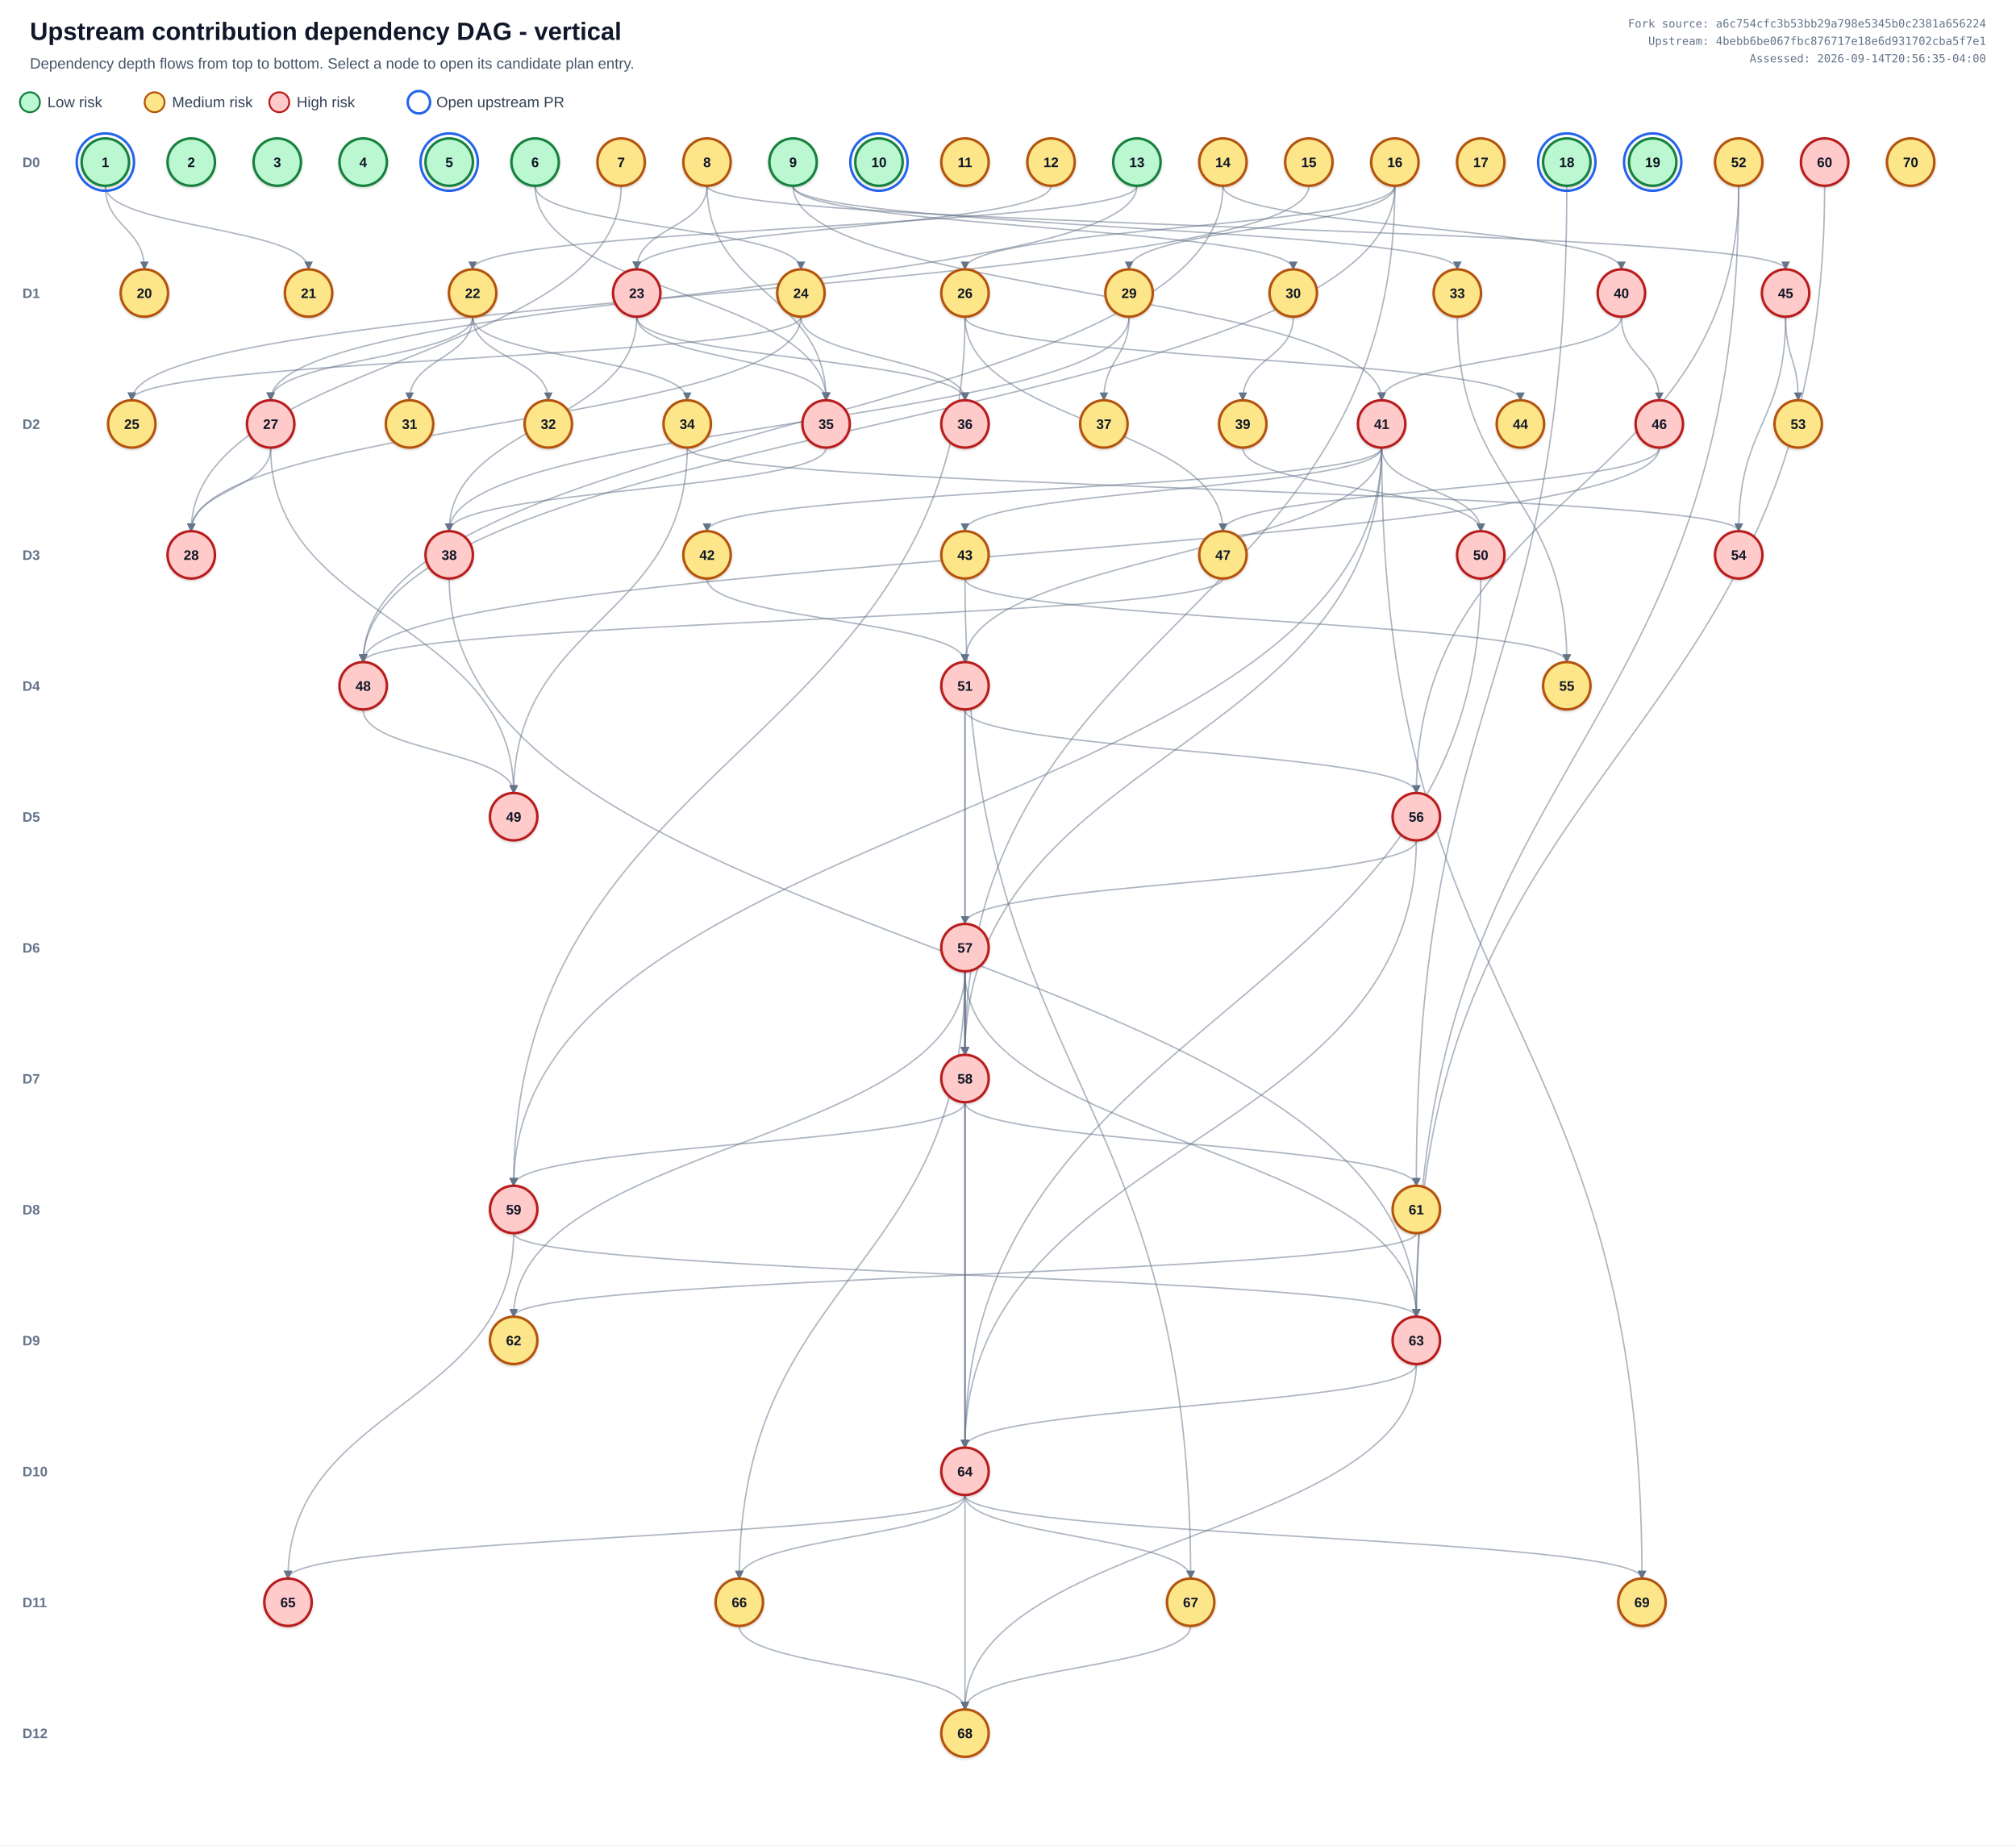
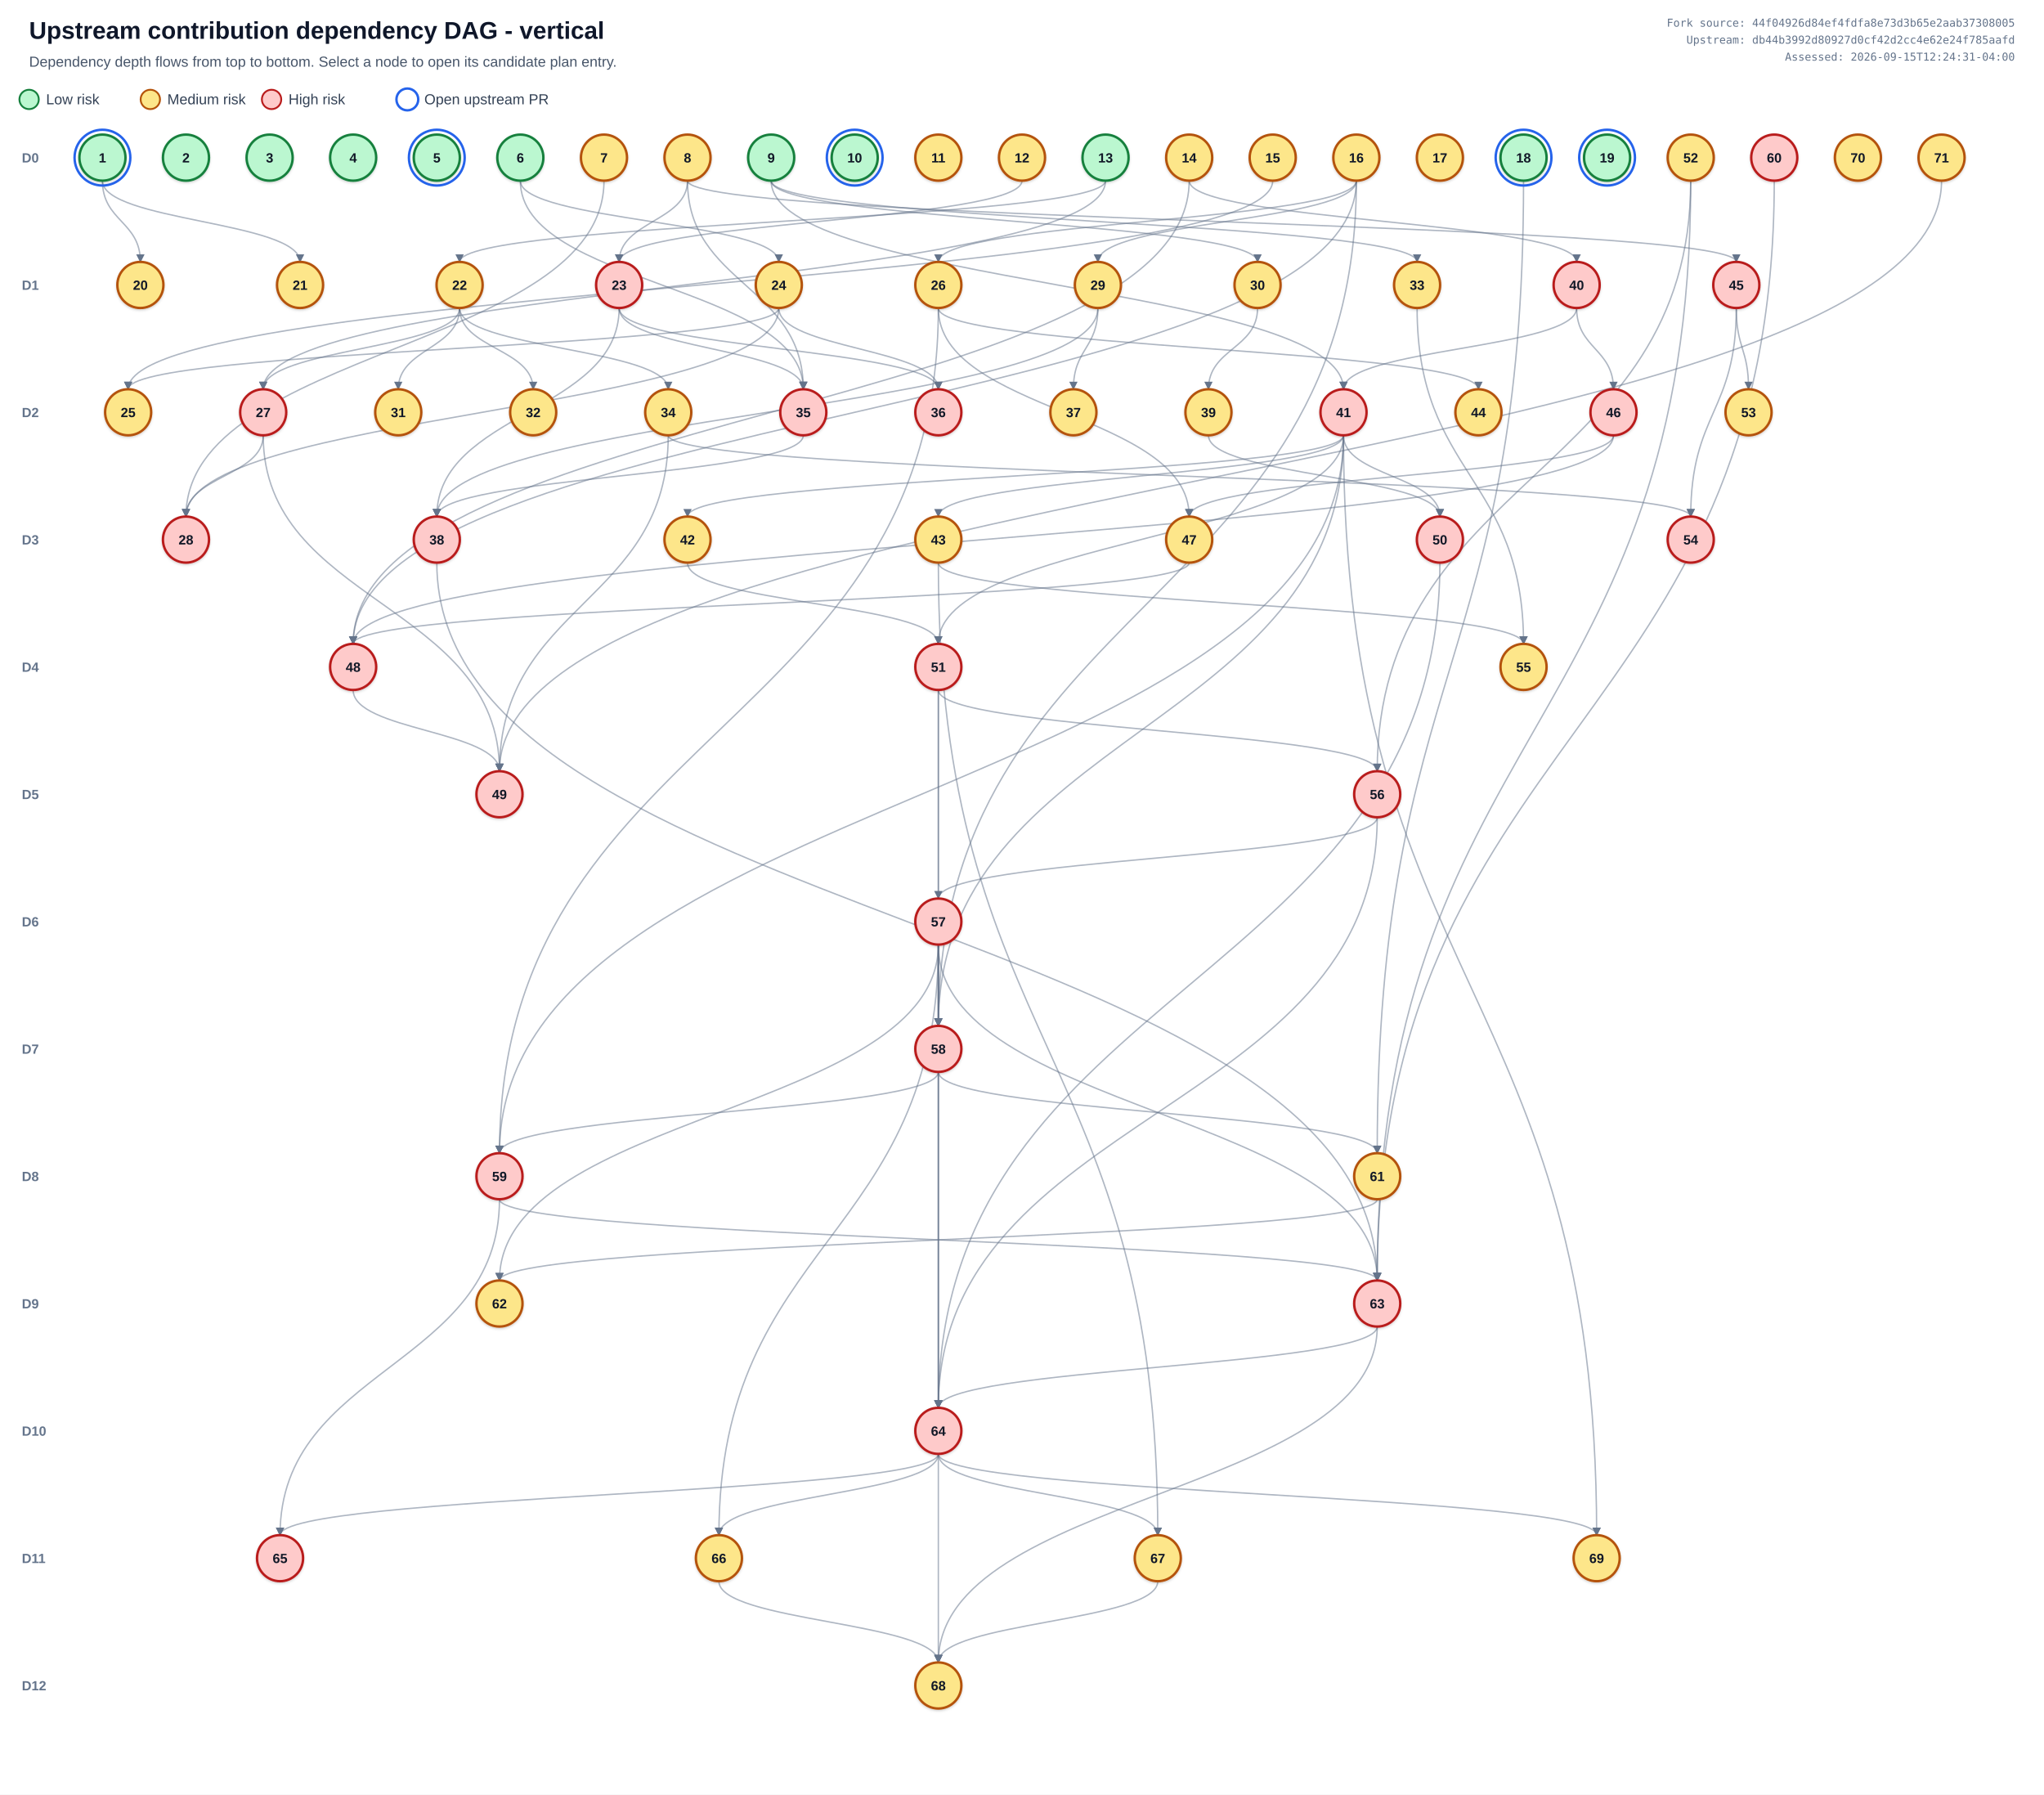
- <svg xmlns="http://www.w3.org/2000/svg" xmlns:xlink="http://www.w3.org/1999/xlink" width="1617" height="1480" viewBox="0 0 1617 1480" role="img" aria-labelledby="title desc">
+ <svg xmlns="http://www.w3.org/2000/svg" xmlns:xlink="http://www.w3.org/1999/xlink" width="1686" height="1480" viewBox="0 0 1686 1480" role="img" aria-labelledby="title desc">
  <defs>
    <marker id="arrow" viewBox="0 0 10 10" refX="9" refY="5" markerWidth="6" markerHeight="6" orient="auto-start-reverse">
      <path d="M 0 0 L 10 5 L 0 10 z" fill="#64748b" />
    </marker>
    <filter id="shadow" x="-20%" y="-20%" width="140%" height="140%">
      <feDropShadow dx="0" dy="1" stdDeviation="1.2" flood-opacity="0.18" />
    </filter>
  </defs>
-   <rect width="1617" height="1480" fill="#ffffff" />
+   <rect width="1686" height="1480" fill="#ffffff" />
  <text x="24" y="32" font-family="Segoe UI, Arial, sans-serif" font-size="20" font-weight="700" fill="#0f172a">Upstream contribution dependency DAG - vertical</text>
  <text x="24" y="55" font-family="Segoe UI, Arial, sans-serif" font-size="12" fill="#475569">Dependency depth flows from top to bottom. Select a node to open its candidate plan entry.</text>
-   <text x="1593" y="22" text-anchor="end" font-family="Consolas, monospace" font-size="9" fill="#64748b">Fork source: a6c754cfc3b53bb29a798e5345b0c2381a656224</text>
-   <text x="1593" y="36" text-anchor="end" font-family="Consolas, monospace" font-size="9" fill="#64748b">Upstream: 4bebb6be067fbc876717e18e6d931702cba5f7e1</text>
-   <text x="1593" y="50" text-anchor="end" font-family="Consolas, monospace" font-size="9" fill="#64748b">Assessed: 2026-09-14T20:56:35-04:00</text>
+   <text x="1662" y="22" text-anchor="end" font-family="Consolas, monospace" font-size="9" fill="#64748b">Fork source: 44f04926d84ef4fdfa8e73d3b65e2aab37308005</text>
+   <text x="1662" y="36" text-anchor="end" font-family="Consolas, monospace" font-size="9" fill="#64748b">Upstream: db44b3992d80927d0cf42d2cc4e62e24f785aafd</text>
+   <text x="1662" y="50" text-anchor="end" font-family="Consolas, monospace" font-size="9" fill="#64748b">Assessed: 2026-09-15T12:24:31-04:00</text>
  <circle cx="24" cy="82" r="8" fill="#bbf7d0" stroke="#15803d" stroke-width="1.5" />
  <text x="38" y="86" font-family="Segoe UI, Arial, sans-serif" font-size="12" fill="#334155">Low risk</text>
  <circle cx="124" cy="82" r="8" fill="#fde68a" stroke="#b45309" stroke-width="1.5" />
  <text x="138" y="86" font-family="Segoe UI, Arial, sans-serif" font-size="12" fill="#334155">Medium risk</text>
  <circle cx="224" cy="82" r="8" fill="#fecaca" stroke="#b91c1c" stroke-width="1.5" />
  <text x="238" y="86" font-family="Segoe UI, Arial, sans-serif" font-size="12" fill="#334155">High risk</text>
  <circle cx="336" cy="82" r="9" fill="none" stroke="#2563eb" stroke-width="2" />
  <text x="350" y="86" font-family="Segoe UI, Arial, sans-serif" font-size="12" fill="#334155">Open upstream PR</text>
  <text x="18" y="134" text-anchor="start" font-family="Segoe UI, Arial, sans-serif" font-size="11" font-weight="600" fill="#64748b">D0</text>
  <text x="18" y="239" text-anchor="start" font-family="Segoe UI, Arial, sans-serif" font-size="11" font-weight="600" fill="#64748b">D1</text>
  <text x="18" y="344" text-anchor="start" font-family="Segoe UI, Arial, sans-serif" font-size="11" font-weight="600" fill="#64748b">D2</text>
  <text x="18" y="449" text-anchor="start" font-family="Segoe UI, Arial, sans-serif" font-size="11" font-weight="600" fill="#64748b">D3</text>
  <text x="18" y="554" text-anchor="start" font-family="Segoe UI, Arial, sans-serif" font-size="11" font-weight="600" fill="#64748b">D4</text>
  <text x="18" y="659" text-anchor="start" font-family="Segoe UI, Arial, sans-serif" font-size="11" font-weight="600" fill="#64748b">D5</text>
  <text x="18" y="764" text-anchor="start" font-family="Segoe UI, Arial, sans-serif" font-size="11" font-weight="600" fill="#64748b">D6</text>
  <text x="18" y="869" text-anchor="start" font-family="Segoe UI, Arial, sans-serif" font-size="11" font-weight="600" fill="#64748b">D7</text>
  <text x="18" y="974" text-anchor="start" font-family="Segoe UI, Arial, sans-serif" font-size="11" font-weight="600" fill="#64748b">D8</text>
  <text x="18" y="1079" text-anchor="start" font-family="Segoe UI, Arial, sans-serif" font-size="11" font-weight="600" fill="#64748b">D9</text>
  <text x="18" y="1184" text-anchor="start" font-family="Segoe UI, Arial, sans-serif" font-size="11" font-weight="600" fill="#64748b">D10</text>
  <text x="18" y="1289" text-anchor="start" font-family="Segoe UI, Arial, sans-serif" font-size="11" font-weight="600" fill="#64748b">D11</text>
  <text x="18" y="1394" text-anchor="start" font-family="Segoe UI, Arial, sans-serif" font-size="11" font-weight="600" fill="#64748b">D12</text>
  <g fill="none" stroke="#64748b" stroke-width="1.15" stroke-opacity="0.52" marker-end="url(#arrow)">
    <path d="M 84.5 149 C 84.5 182.5, 115.8 182.5, 115.8 216" />
    <path d="M 84.5 149 C 84.5 182.5, 247.5 182.5, 247.5 216" />
    <path d="M 911.9 149 C 911.9 182.5, 379.1 182.5, 379.1 216" />
    <path d="M 567.1 149 C 567.1 182.5, 510.7 182.5, 510.7 216" />
    <path d="M 843.0 149 C 843.0 182.5, 510.7 182.5, 510.7 216" />
    <path d="M 429.2 149 C 429.2 182.5, 642.4 182.5, 642.4 216" />
    <path d="M 1049.8 149 C 1049.8 235, 105.7 235, 105.7 321" />
    <path d="M 642.4 254 C 642.4 287.5, 105.7 287.5, 105.7 321" />
    <path d="M 1118.8 149 C 1118.8 182.5, 774 182.5, 774 216" />
    <path d="M 911.9 149 C 911.9 235, 217.1 235, 217.1 321" />
    <path d="M 379.1 254 C 379.1 287.5, 217.1 287.5, 217.1 321" />
    <path d="M 498.2 149 C 498.2 287.5, 153.4 287.5, 153.4 426" />
    <path d="M 642.4 254 C 642.4 340, 153.4 340, 153.4 426" />
    <path d="M 217.1 359 C 217.1 392.5, 153.4 392.5, 153.4 426" />
    <path d="M 1118.8 149 C 1118.8 182.5, 905.6 182.5, 905.6 216" />
    <path d="M 636.1 149 C 636.1 182.5, 1037.3 182.5, 1037.3 216" />
    <path d="M 379.1 254 C 379.1 287.5, 328.5 287.5, 328.5 321" />
    <path d="M 379.1 254 C 379.1 287.5, 439.8 287.5, 439.8 321" />
    <path d="M 636.1 149 C 636.1 182.5, 1168.9 182.5, 1168.9 216" />
    <path d="M 379.1 254 C 379.1 287.5, 551.2 287.5, 551.2 321" />
    <path d="M 429.2 149 C 429.2 235, 662.6 235, 662.6 321" />
    <path d="M 567.1 149 C 567.1 235, 662.6 235, 662.6 321" />
    <path d="M 510.7 254 C 510.7 287.5, 662.6 287.5, 662.6 321" />
    <path d="M 510.7 254 C 510.7 287.5, 774 287.5, 774 321" />
    <path d="M 642.4 254 C 642.4 287.5, 774 287.5, 774 321" />
    <path d="M 905.6 254 C 905.6 287.5, 885.4 287.5, 885.4 321" />
    <path d="M 510.7 254 C 510.7 340, 360.3 340, 360.3 426" />
    <path d="M 905.6 254 C 905.6 340, 360.3 340, 360.3 426" />
    <path d="M 662.6 359 C 662.6 392.5, 360.3 392.5, 360.3 426" />
    <path d="M 1037.3 254 C 1037.3 287.5, 996.8 287.5, 996.8 321" />
    <path d="M 980.9 149 C 980.9 182.5, 1300.5 182.5, 1300.5 216" />
    <path d="M 636.1 149 C 636.1 235, 1108.2 235, 1108.2 321" />
    <path d="M 1300.5 254 C 1300.5 287.5, 1108.2 287.5, 1108.2 321" />
    <path d="M 1108.2 359 C 1108.2 392.5, 567.1 392.5, 567.1 426" />
    <path d="M 1108.2 359 C 1108.2 392.5, 774 392.5, 774 426" />
    <path d="M 774 254 C 774 287.5, 1219.5 287.5, 1219.5 321" />
    <path d="M 567.1 149 C 567.1 182.5, 1432.2 182.5, 1432.2 216" />
    <path d="M 1300.5 254 C 1300.5 287.5, 1330.9 287.5, 1330.9 321" />
    <path d="M 774 254 C 774 340, 980.9 340, 980.9 426" />
    <path d="M 1330.9 359 C 1330.9 392.5, 980.9 392.5, 980.9 426" />
    <path d="M 980.9 149 C 980.9 340, 291.3 340, 291.3 531" />
    <path d="M 1118.8 149 C 1118.8 340, 291.3 340, 291.3 531" />
    <path d="M 1330.9 359 C 1330.9 445, 291.3 445, 291.3 531" />
    <path d="M 980.9 464 C 980.9 497.5, 291.3 497.5, 291.3 531" />
    <path d="M 217.1 359 C 217.1 497.5, 412 497.5, 412 636" />
    <path d="M 551.2 359 C 551.2 497.5, 412 497.5, 412 636" />
    <path d="M 291.3 569 C 291.3 602.5, 412 602.5, 412 636" />
    <path d="M 996.8 359 C 996.8 392.5, 1187.7 392.5, 1187.7 426" />
    <path d="M 1108.2 359 C 1108.2 392.5, 1187.7 392.5, 1187.7 426" />
    <path d="M 1108.2 359 C 1108.2 445, 774 445, 774 531" />
    <path d="M 567.1 464 C 567.1 497.5, 774 497.5, 774 531" />
    <path d="M 1432.2 254 C 1432.2 287.5, 1442.3 287.5, 1442.3 321" />
    <path d="M 551.2 359 C 551.2 392.5, 1394.6 392.5, 1394.6 426" />
    <path d="M 1432.2 254 C 1432.2 340, 1394.6 340, 1394.6 426" />
    <path d="M 1168.9 254 C 1168.9 392.5, 1256.7 392.5, 1256.7 531" />
    <path d="M 774 464 C 774 497.5, 1256.7 497.5, 1256.7 531" />
    <path d="M 774 569 C 774 602.5, 1136 602.5, 1136 636" />
    <path d="M 1394.6 149 C 1394.6 392.5, 1136 392.5, 1136 636" />
    <path d="M 1136 674 C 1136 707.5, 774 707.5, 774 741" />
    <path d="M 1118.8 149 C 1118.8 497.5, 774 497.5, 774 846" />
    <path d="M 1108.2 359 C 1108.2 602.5, 774 602.5, 774 846" />
    <path d="M 774 569 C 774 707.5, 774 707.5, 774 846" />
    <path d="M 774 779 C 774 812.5, 774 812.5, 774 846" />
    <path d="M 774 254 C 774 602.5, 412 602.5, 412 951" />
    <path d="M 1108.2 359 C 1108.2 655, 412 655, 412 951" />
    <path d="M 774 884 C 774 917.5, 412 917.5, 412 951" />
    <path d="M 1256.7 149 C 1256.7 550, 1136 550, 1136 951" />
    <path d="M 774 884 C 774 917.5, 1136 917.5, 1136 951" />
    <path d="M 774 779 C 774 917.5, 412 917.5, 412 1056" />
    <path d="M 1136 989 C 1136 1022.5, 412 1022.5, 412 1056" />
    <path d="M 360.3 464 C 360.3 760, 1136 760, 1136 1056" />
    <path d="M 1394.6 149 C 1394.6 602.5, 1136 602.5, 1136 1056" />
    <path d="M 774 779 C 774 917.5, 1136 917.5, 1136 1056" />
    <path d="M 412 989 C 412 1022.5, 1136 1022.5, 1136 1056" />
    <path d="M 1463.5 149 C 1463.5 602.5, 1136 602.5, 1136 1056" />
    <path d="M 1187.7 464 C 1187.7 812.5, 774 812.5, 774 1161" />
    <path d="M 774 569 C 774 865, 774 865, 774 1161" />
    <path d="M 1136 674 C 1136 917.5, 774 917.5, 774 1161" />
    <path d="M 774 779 C 774 970, 774 970, 774 1161" />
    <path d="M 1136 1094 C 1136 1127.5, 774 1127.5, 774 1161" />
    <path d="M 412 989 C 412 1127.5, 231 1127.5, 231 1266" />
    <path d="M 774 1199 C 774 1232.5, 231 1232.5, 231 1266" />
    <path d="M 774 779 C 774 1022.5, 593 1022.5, 593 1266" />
    <path d="M 774 1199 C 774 1232.5, 593 1232.5, 593 1266" />
    <path d="M 774 464 C 774 865, 955 865, 955 1266" />
    <path d="M 774 1199 C 774 1232.5, 955 1232.5, 955 1266" />
    <path d="M 774 779 C 774 1075, 774 1075, 774 1371" />
    <path d="M 1136 1094 C 1136 1232.5, 774 1232.5, 774 1371" />
    <path d="M 593 1304 C 593 1337.5, 774 1337.5, 774 1371" />
    <path d="M 955 1304 C 955 1337.5, 774 1337.5, 774 1371" />
    <path d="M 1108.2 359 C 1108.2 812.5, 1317 812.5, 1317 1266" />
    <path d="M 774 1199 C 774 1232.5, 1317 1232.5, 1317 1266" />
+     <path d="M 1601.5 149 C 1601.5 392.5, 412 392.5, 412 636" />
  </g>
  <g font-family="Segoe UI, Arial, sans-serif" font-size="11" font-weight="700" text-anchor="middle">
    <a href="UPSTREAM-CONTRIBUTION-SEQUENCE.md#u01" xlink:href="UPSTREAM-CONTRIBUTION-SEQUENCE.md#u01">
      <circle cx="84.5" cy="130" r="23" fill="none" stroke="#2563eb" stroke-width="2" />
      <circle cx="84.5" cy="130" r="19" fill="#bbf7d0" stroke="#15803d" stroke-width="2" filter="url(#shadow)" />
      <text x="84.5" y="134" fill="#111827">1</text>
    </a>
    <a href="UPSTREAM-CONTRIBUTION-SEQUENCE.md#u02" xlink:href="UPSTREAM-CONTRIBUTION-SEQUENCE.md#u02">
      <circle cx="153.4" cy="130" r="19" fill="#bbf7d0" stroke="#15803d" stroke-width="2" filter="url(#shadow)" />
      <text x="153.4" y="134" fill="#111827">2</text>
    </a>
    <a href="UPSTREAM-CONTRIBUTION-SEQUENCE.md#u03" xlink:href="UPSTREAM-CONTRIBUTION-SEQUENCE.md#u03">
      <circle cx="222.4" cy="130" r="19" fill="#bbf7d0" stroke="#15803d" stroke-width="2" filter="url(#shadow)" />
      <text x="222.4" y="134" fill="#111827">3</text>
    </a>
    <a href="UPSTREAM-CONTRIBUTION-SEQUENCE.md#u04" xlink:href="UPSTREAM-CONTRIBUTION-SEQUENCE.md#u04">
      <circle cx="291.3" cy="130" r="19" fill="#bbf7d0" stroke="#15803d" stroke-width="2" filter="url(#shadow)" />
      <text x="291.3" y="134" fill="#111827">4</text>
    </a>
    <a href="UPSTREAM-CONTRIBUTION-SEQUENCE.md#u05" xlink:href="UPSTREAM-CONTRIBUTION-SEQUENCE.md#u05">
      <circle cx="360.3" cy="130" r="23" fill="none" stroke="#2563eb" stroke-width="2" />
      <circle cx="360.3" cy="130" r="19" fill="#bbf7d0" stroke="#15803d" stroke-width="2" filter="url(#shadow)" />
      <text x="360.3" y="134" fill="#111827">5</text>
    </a>
    <a href="UPSTREAM-CONTRIBUTION-SEQUENCE.md#u06" xlink:href="UPSTREAM-CONTRIBUTION-SEQUENCE.md#u06">
      <circle cx="429.2" cy="130" r="19" fill="#bbf7d0" stroke="#15803d" stroke-width="2" filter="url(#shadow)" />
      <text x="429.2" y="134" fill="#111827">6</text>
    </a>
    <a href="UPSTREAM-CONTRIBUTION-SEQUENCE.md#u07" xlink:href="UPSTREAM-CONTRIBUTION-SEQUENCE.md#u07">
      <circle cx="498.2" cy="130" r="19" fill="#fde68a" stroke="#b45309" stroke-width="2" filter="url(#shadow)" />
      <text x="498.2" y="134" fill="#111827">7</text>
    </a>
    <a href="UPSTREAM-CONTRIBUTION-SEQUENCE.md#u08" xlink:href="UPSTREAM-CONTRIBUTION-SEQUENCE.md#u08">
      <circle cx="567.1" cy="130" r="19" fill="#fde68a" stroke="#b45309" stroke-width="2" filter="url(#shadow)" />
      <text x="567.1" y="134" fill="#111827">8</text>
    </a>
    <a href="UPSTREAM-CONTRIBUTION-SEQUENCE.md#u09" xlink:href="UPSTREAM-CONTRIBUTION-SEQUENCE.md#u09">
      <circle cx="636.1" cy="130" r="19" fill="#bbf7d0" stroke="#15803d" stroke-width="2" filter="url(#shadow)" />
      <text x="636.1" y="134" fill="#111827">9</text>
    </a>
    <a href="UPSTREAM-CONTRIBUTION-SEQUENCE.md#u10" xlink:href="UPSTREAM-CONTRIBUTION-SEQUENCE.md#u10">
      <circle cx="705.0" cy="130" r="23" fill="none" stroke="#2563eb" stroke-width="2" />
      <circle cx="705.0" cy="130" r="19" fill="#bbf7d0" stroke="#15803d" stroke-width="2" filter="url(#shadow)" />
      <text x="705.0" y="134" fill="#111827">10</text>
    </a>
    <a href="UPSTREAM-CONTRIBUTION-SEQUENCE.md#u11" xlink:href="UPSTREAM-CONTRIBUTION-SEQUENCE.md#u11">
      <circle cx="774" cy="130" r="19" fill="#fde68a" stroke="#b45309" stroke-width="2" filter="url(#shadow)" />
      <text x="774" y="134" fill="#111827">11</text>
    </a>
    <a href="UPSTREAM-CONTRIBUTION-SEQUENCE.md#u12" xlink:href="UPSTREAM-CONTRIBUTION-SEQUENCE.md#u12">
      <circle cx="843.0" cy="130" r="19" fill="#fde68a" stroke="#b45309" stroke-width="2" filter="url(#shadow)" />
      <text x="843.0" y="134" fill="#111827">12</text>
    </a>
    <a href="UPSTREAM-CONTRIBUTION-SEQUENCE.md#u13" xlink:href="UPSTREAM-CONTRIBUTION-SEQUENCE.md#u13">
      <circle cx="911.9" cy="130" r="19" fill="#bbf7d0" stroke="#15803d" stroke-width="2" filter="url(#shadow)" />
      <text x="911.9" y="134" fill="#111827">13</text>
    </a>
    <a href="UPSTREAM-CONTRIBUTION-SEQUENCE.md#u14" xlink:href="UPSTREAM-CONTRIBUTION-SEQUENCE.md#u14">
      <circle cx="980.9" cy="130" r="19" fill="#fde68a" stroke="#b45309" stroke-width="2" filter="url(#shadow)" />
      <text x="980.9" y="134" fill="#111827">14</text>
    </a>
    <a href="UPSTREAM-CONTRIBUTION-SEQUENCE.md#u15" xlink:href="UPSTREAM-CONTRIBUTION-SEQUENCE.md#u15">
      <circle cx="1049.8" cy="130" r="19" fill="#fde68a" stroke="#b45309" stroke-width="2" filter="url(#shadow)" />
      <text x="1049.8" y="134" fill="#111827">15</text>
    </a>
    <a href="UPSTREAM-CONTRIBUTION-SEQUENCE.md#u16" xlink:href="UPSTREAM-CONTRIBUTION-SEQUENCE.md#u16">
      <circle cx="1118.8" cy="130" r="19" fill="#fde68a" stroke="#b45309" stroke-width="2" filter="url(#shadow)" />
      <text x="1118.8" y="134" fill="#111827">16</text>
    </a>
    <a href="UPSTREAM-CONTRIBUTION-SEQUENCE.md#u17" xlink:href="UPSTREAM-CONTRIBUTION-SEQUENCE.md#u17">
      <circle cx="1187.7" cy="130" r="19" fill="#fde68a" stroke="#b45309" stroke-width="2" filter="url(#shadow)" />
      <text x="1187.7" y="134" fill="#111827">17</text>
    </a>
    <a href="UPSTREAM-CONTRIBUTION-SEQUENCE.md#u18" xlink:href="UPSTREAM-CONTRIBUTION-SEQUENCE.md#u18">
      <circle cx="1256.7" cy="130" r="23" fill="none" stroke="#2563eb" stroke-width="2" />
      <circle cx="1256.7" cy="130" r="19" fill="#bbf7d0" stroke="#15803d" stroke-width="2" filter="url(#shadow)" />
      <text x="1256.7" y="134" fill="#111827">18</text>
    </a>
    <a href="UPSTREAM-CONTRIBUTION-SEQUENCE.md#u19" xlink:href="UPSTREAM-CONTRIBUTION-SEQUENCE.md#u19">
      <circle cx="1325.6" cy="130" r="23" fill="none" stroke="#2563eb" stroke-width="2" />
      <circle cx="1325.6" cy="130" r="19" fill="#bbf7d0" stroke="#15803d" stroke-width="2" filter="url(#shadow)" />
      <text x="1325.6" y="134" fill="#111827">19</text>
    </a>
    <a href="UPSTREAM-CONTRIBUTION-SEQUENCE.md#u20" xlink:href="UPSTREAM-CONTRIBUTION-SEQUENCE.md#u20">
      <circle cx="115.8" cy="235" r="19" fill="#fde68a" stroke="#b45309" stroke-width="2" filter="url(#shadow)" />
      <text x="115.8" y="239" fill="#111827">20</text>
    </a>
    <a href="UPSTREAM-CONTRIBUTION-SEQUENCE.md#u21" xlink:href="UPSTREAM-CONTRIBUTION-SEQUENCE.md#u21">
      <circle cx="247.5" cy="235" r="19" fill="#fde68a" stroke="#b45309" stroke-width="2" filter="url(#shadow)" />
      <text x="247.5" y="239" fill="#111827">21</text>
    </a>
    <a href="UPSTREAM-CONTRIBUTION-SEQUENCE.md#u22" xlink:href="UPSTREAM-CONTRIBUTION-SEQUENCE.md#u22">
      <circle cx="379.1" cy="235" r="19" fill="#fde68a" stroke="#b45309" stroke-width="2" filter="url(#shadow)" />
      <text x="379.1" y="239" fill="#111827">22</text>
    </a>
    <a href="UPSTREAM-CONTRIBUTION-SEQUENCE.md#u23" xlink:href="UPSTREAM-CONTRIBUTION-SEQUENCE.md#u23">
      <circle cx="510.7" cy="235" r="19" fill="#fecaca" stroke="#b91c1c" stroke-width="2" filter="url(#shadow)" />
      <text x="510.7" y="239" fill="#111827">23</text>
    </a>
    <a href="UPSTREAM-CONTRIBUTION-SEQUENCE.md#u24" xlink:href="UPSTREAM-CONTRIBUTION-SEQUENCE.md#u24">
      <circle cx="642.4" cy="235" r="19" fill="#fde68a" stroke="#b45309" stroke-width="2" filter="url(#shadow)" />
      <text x="642.4" y="239" fill="#111827">24</text>
    </a>
    <a href="UPSTREAM-CONTRIBUTION-SEQUENCE.md#u25" xlink:href="UPSTREAM-CONTRIBUTION-SEQUENCE.md#u25">
      <circle cx="105.7" cy="340" r="19" fill="#fde68a" stroke="#b45309" stroke-width="2" filter="url(#shadow)" />
      <text x="105.7" y="344" fill="#111827">25</text>
    </a>
    <a href="UPSTREAM-CONTRIBUTION-SEQUENCE.md#u26" xlink:href="UPSTREAM-CONTRIBUTION-SEQUENCE.md#u26">
      <circle cx="774" cy="235" r="19" fill="#fde68a" stroke="#b45309" stroke-width="2" filter="url(#shadow)" />
      <text x="774" y="239" fill="#111827">26</text>
    </a>
    <a href="UPSTREAM-CONTRIBUTION-SEQUENCE.md#u27" xlink:href="UPSTREAM-CONTRIBUTION-SEQUENCE.md#u27">
      <circle cx="217.1" cy="340" r="19" fill="#fecaca" stroke="#b91c1c" stroke-width="2" filter="url(#shadow)" />
      <text x="217.1" y="344" fill="#111827">27</text>
    </a>
    <a href="UPSTREAM-CONTRIBUTION-SEQUENCE.md#u28" xlink:href="UPSTREAM-CONTRIBUTION-SEQUENCE.md#u28">
      <circle cx="153.4" cy="445" r="19" fill="#fecaca" stroke="#b91c1c" stroke-width="2" filter="url(#shadow)" />
      <text x="153.4" y="449" fill="#111827">28</text>
    </a>
    <a href="UPSTREAM-CONTRIBUTION-SEQUENCE.md#u29" xlink:href="UPSTREAM-CONTRIBUTION-SEQUENCE.md#u29">
      <circle cx="905.6" cy="235" r="19" fill="#fde68a" stroke="#b45309" stroke-width="2" filter="url(#shadow)" />
      <text x="905.6" y="239" fill="#111827">29</text>
    </a>
    <a href="UPSTREAM-CONTRIBUTION-SEQUENCE.md#u30" xlink:href="UPSTREAM-CONTRIBUTION-SEQUENCE.md#u30">
      <circle cx="1037.3" cy="235" r="19" fill="#fde68a" stroke="#b45309" stroke-width="2" filter="url(#shadow)" />
      <text x="1037.3" y="239" fill="#111827">30</text>
    </a>
    <a href="UPSTREAM-CONTRIBUTION-SEQUENCE.md#u31" xlink:href="UPSTREAM-CONTRIBUTION-SEQUENCE.md#u31">
      <circle cx="328.5" cy="340" r="19" fill="#fde68a" stroke="#b45309" stroke-width="2" filter="url(#shadow)" />
      <text x="328.5" y="344" fill="#111827">31</text>
    </a>
    <a href="UPSTREAM-CONTRIBUTION-SEQUENCE.md#u32" xlink:href="UPSTREAM-CONTRIBUTION-SEQUENCE.md#u32">
      <circle cx="439.8" cy="340" r="19" fill="#fde68a" stroke="#b45309" stroke-width="2" filter="url(#shadow)" />
      <text x="439.8" y="344" fill="#111827">32</text>
    </a>
    <a href="UPSTREAM-CONTRIBUTION-SEQUENCE.md#u33" xlink:href="UPSTREAM-CONTRIBUTION-SEQUENCE.md#u33">
      <circle cx="1168.9" cy="235" r="19" fill="#fde68a" stroke="#b45309" stroke-width="2" filter="url(#shadow)" />
      <text x="1168.9" y="239" fill="#111827">33</text>
    </a>
    <a href="UPSTREAM-CONTRIBUTION-SEQUENCE.md#u34" xlink:href="UPSTREAM-CONTRIBUTION-SEQUENCE.md#u34">
      <circle cx="551.2" cy="340" r="19" fill="#fde68a" stroke="#b45309" stroke-width="2" filter="url(#shadow)" />
      <text x="551.2" y="344" fill="#111827">34</text>
    </a>
    <a href="UPSTREAM-CONTRIBUTION-SEQUENCE.md#u35" xlink:href="UPSTREAM-CONTRIBUTION-SEQUENCE.md#u35">
      <circle cx="662.6" cy="340" r="19" fill="#fecaca" stroke="#b91c1c" stroke-width="2" filter="url(#shadow)" />
      <text x="662.6" y="344" fill="#111827">35</text>
    </a>
    <a href="UPSTREAM-CONTRIBUTION-SEQUENCE.md#u36" xlink:href="UPSTREAM-CONTRIBUTION-SEQUENCE.md#u36">
      <circle cx="774" cy="340" r="19" fill="#fecaca" stroke="#b91c1c" stroke-width="2" filter="url(#shadow)" />
      <text x="774" y="344" fill="#111827">36</text>
    </a>
    <a href="UPSTREAM-CONTRIBUTION-SEQUENCE.md#u37" xlink:href="UPSTREAM-CONTRIBUTION-SEQUENCE.md#u37">
      <circle cx="885.4" cy="340" r="19" fill="#fde68a" stroke="#b45309" stroke-width="2" filter="url(#shadow)" />
      <text x="885.4" y="344" fill="#111827">37</text>
    </a>
    <a href="UPSTREAM-CONTRIBUTION-SEQUENCE.md#u38" xlink:href="UPSTREAM-CONTRIBUTION-SEQUENCE.md#u38">
      <circle cx="360.3" cy="445" r="19" fill="#fecaca" stroke="#b91c1c" stroke-width="2" filter="url(#shadow)" />
      <text x="360.3" y="449" fill="#111827">38</text>
    </a>
    <a href="UPSTREAM-CONTRIBUTION-SEQUENCE.md#u39" xlink:href="UPSTREAM-CONTRIBUTION-SEQUENCE.md#u39">
      <circle cx="996.8" cy="340" r="19" fill="#fde68a" stroke="#b45309" stroke-width="2" filter="url(#shadow)" />
      <text x="996.8" y="344" fill="#111827">39</text>
    </a>
    <a href="UPSTREAM-CONTRIBUTION-SEQUENCE.md#u40" xlink:href="UPSTREAM-CONTRIBUTION-SEQUENCE.md#u40">
      <circle cx="1300.5" cy="235" r="19" fill="#fecaca" stroke="#b91c1c" stroke-width="2" filter="url(#shadow)" />
      <text x="1300.5" y="239" fill="#111827">40</text>
    </a>
    <a href="UPSTREAM-CONTRIBUTION-SEQUENCE.md#u41" xlink:href="UPSTREAM-CONTRIBUTION-SEQUENCE.md#u41">
      <circle cx="1108.2" cy="340" r="19" fill="#fecaca" stroke="#b91c1c" stroke-width="2" filter="url(#shadow)" />
      <text x="1108.2" y="344" fill="#111827">41</text>
    </a>
    <a href="UPSTREAM-CONTRIBUTION-SEQUENCE.md#u42" xlink:href="UPSTREAM-CONTRIBUTION-SEQUENCE.md#u42">
      <circle cx="567.1" cy="445" r="19" fill="#fde68a" stroke="#b45309" stroke-width="2" filter="url(#shadow)" />
      <text x="567.1" y="449" fill="#111827">42</text>
    </a>
    <a href="UPSTREAM-CONTRIBUTION-SEQUENCE.md#u43" xlink:href="UPSTREAM-CONTRIBUTION-SEQUENCE.md#u43">
      <circle cx="774" cy="445" r="19" fill="#fde68a" stroke="#b45309" stroke-width="2" filter="url(#shadow)" />
      <text x="774" y="449" fill="#111827">43</text>
    </a>
    <a href="UPSTREAM-CONTRIBUTION-SEQUENCE.md#u44" xlink:href="UPSTREAM-CONTRIBUTION-SEQUENCE.md#u44">
      <circle cx="1219.5" cy="340" r="19" fill="#fde68a" stroke="#b45309" stroke-width="2" filter="url(#shadow)" />
      <text x="1219.5" y="344" fill="#111827">44</text>
    </a>
    <a href="UPSTREAM-CONTRIBUTION-SEQUENCE.md#u45" xlink:href="UPSTREAM-CONTRIBUTION-SEQUENCE.md#u45">
      <circle cx="1432.2" cy="235" r="19" fill="#fecaca" stroke="#b91c1c" stroke-width="2" filter="url(#shadow)" />
      <text x="1432.2" y="239" fill="#111827">45</text>
    </a>
    <a href="UPSTREAM-CONTRIBUTION-SEQUENCE.md#u46" xlink:href="UPSTREAM-CONTRIBUTION-SEQUENCE.md#u46">
      <circle cx="1330.9" cy="340" r="19" fill="#fecaca" stroke="#b91c1c" stroke-width="2" filter="url(#shadow)" />
      <text x="1330.9" y="344" fill="#111827">46</text>
    </a>
    <a href="UPSTREAM-CONTRIBUTION-SEQUENCE.md#u47" xlink:href="UPSTREAM-CONTRIBUTION-SEQUENCE.md#u47">
      <circle cx="980.9" cy="445" r="19" fill="#fde68a" stroke="#b45309" stroke-width="2" filter="url(#shadow)" />
      <text x="980.9" y="449" fill="#111827">47</text>
    </a>
    <a href="UPSTREAM-CONTRIBUTION-SEQUENCE.md#u48" xlink:href="UPSTREAM-CONTRIBUTION-SEQUENCE.md#u48">
      <circle cx="291.3" cy="550" r="19" fill="#fecaca" stroke="#b91c1c" stroke-width="2" filter="url(#shadow)" />
      <text x="291.3" y="554" fill="#111827">48</text>
    </a>
    <a href="UPSTREAM-CONTRIBUTION-SEQUENCE.md#u49" xlink:href="UPSTREAM-CONTRIBUTION-SEQUENCE.md#u49">
      <circle cx="412" cy="655" r="19" fill="#fecaca" stroke="#b91c1c" stroke-width="2" filter="url(#shadow)" />
      <text x="412" y="659" fill="#111827">49</text>
    </a>
    <a href="UPSTREAM-CONTRIBUTION-SEQUENCE.md#u50" xlink:href="UPSTREAM-CONTRIBUTION-SEQUENCE.md#u50">
      <circle cx="1187.7" cy="445" r="19" fill="#fecaca" stroke="#b91c1c" stroke-width="2" filter="url(#shadow)" />
      <text x="1187.7" y="449" fill="#111827">50</text>
    </a>
    <a href="UPSTREAM-CONTRIBUTION-SEQUENCE.md#u51" xlink:href="UPSTREAM-CONTRIBUTION-SEQUENCE.md#u51">
      <circle cx="774" cy="550" r="19" fill="#fecaca" stroke="#b91c1c" stroke-width="2" filter="url(#shadow)" />
      <text x="774" y="554" fill="#111827">51</text>
    </a>
    <a href="UPSTREAM-CONTRIBUTION-SEQUENCE.md#u52" xlink:href="UPSTREAM-CONTRIBUTION-SEQUENCE.md#u52">
      <circle cx="1394.6" cy="130" r="19" fill="#fde68a" stroke="#b45309" stroke-width="2" filter="url(#shadow)" />
      <text x="1394.6" y="134" fill="#111827">52</text>
    </a>
    <a href="UPSTREAM-CONTRIBUTION-SEQUENCE.md#u53" xlink:href="UPSTREAM-CONTRIBUTION-SEQUENCE.md#u53">
      <circle cx="1442.3" cy="340" r="19" fill="#fde68a" stroke="#b45309" stroke-width="2" filter="url(#shadow)" />
      <text x="1442.3" y="344" fill="#111827">53</text>
    </a>
    <a href="UPSTREAM-CONTRIBUTION-SEQUENCE.md#u54" xlink:href="UPSTREAM-CONTRIBUTION-SEQUENCE.md#u54">
      <circle cx="1394.6" cy="445" r="19" fill="#fecaca" stroke="#b91c1c" stroke-width="2" filter="url(#shadow)" />
      <text x="1394.6" y="449" fill="#111827">54</text>
    </a>
    <a href="UPSTREAM-CONTRIBUTION-SEQUENCE.md#u55" xlink:href="UPSTREAM-CONTRIBUTION-SEQUENCE.md#u55">
      <circle cx="1256.7" cy="550" r="19" fill="#fde68a" stroke="#b45309" stroke-width="2" filter="url(#shadow)" />
      <text x="1256.7" y="554" fill="#111827">55</text>
    </a>
    <a href="UPSTREAM-CONTRIBUTION-SEQUENCE.md#u56" xlink:href="UPSTREAM-CONTRIBUTION-SEQUENCE.md#u56">
      <circle cx="1136" cy="655" r="19" fill="#fecaca" stroke="#b91c1c" stroke-width="2" filter="url(#shadow)" />
      <text x="1136" y="659" fill="#111827">56</text>
    </a>
    <a href="UPSTREAM-CONTRIBUTION-SEQUENCE.md#u57" xlink:href="UPSTREAM-CONTRIBUTION-SEQUENCE.md#u57">
      <circle cx="774" cy="760" r="19" fill="#fecaca" stroke="#b91c1c" stroke-width="2" filter="url(#shadow)" />
      <text x="774" y="764" fill="#111827">57</text>
    </a>
    <a href="UPSTREAM-CONTRIBUTION-SEQUENCE.md#u58" xlink:href="UPSTREAM-CONTRIBUTION-SEQUENCE.md#u58">
      <circle cx="774" cy="865" r="19" fill="#fecaca" stroke="#b91c1c" stroke-width="2" filter="url(#shadow)" />
      <text x="774" y="869" fill="#111827">58</text>
    </a>
    <a href="UPSTREAM-CONTRIBUTION-SEQUENCE.md#u59" xlink:href="UPSTREAM-CONTRIBUTION-SEQUENCE.md#u59">
      <circle cx="412" cy="970" r="19" fill="#fecaca" stroke="#b91c1c" stroke-width="2" filter="url(#shadow)" />
      <text x="412" y="974" fill="#111827">59</text>
    </a>
    <a href="UPSTREAM-CONTRIBUTION-SEQUENCE.md#u60" xlink:href="UPSTREAM-CONTRIBUTION-SEQUENCE.md#u60">
      <circle cx="1463.5" cy="130" r="19" fill="#fecaca" stroke="#b91c1c" stroke-width="2" filter="url(#shadow)" />
      <text x="1463.5" y="134" fill="#111827">60</text>
    </a>
    <a href="UPSTREAM-CONTRIBUTION-SEQUENCE.md#u61" xlink:href="UPSTREAM-CONTRIBUTION-SEQUENCE.md#u61">
      <circle cx="1136" cy="970" r="19" fill="#fde68a" stroke="#b45309" stroke-width="2" filter="url(#shadow)" />
      <text x="1136" y="974" fill="#111827">61</text>
    </a>
    <a href="UPSTREAM-CONTRIBUTION-SEQUENCE.md#u62" xlink:href="UPSTREAM-CONTRIBUTION-SEQUENCE.md#u62">
      <circle cx="412" cy="1075" r="19" fill="#fde68a" stroke="#b45309" stroke-width="2" filter="url(#shadow)" />
      <text x="412" y="1079" fill="#111827">62</text>
    </a>
    <a href="UPSTREAM-CONTRIBUTION-SEQUENCE.md#u63" xlink:href="UPSTREAM-CONTRIBUTION-SEQUENCE.md#u63">
      <circle cx="1136" cy="1075" r="19" fill="#fecaca" stroke="#b91c1c" stroke-width="2" filter="url(#shadow)" />
      <text x="1136" y="1079" fill="#111827">63</text>
    </a>
    <a href="UPSTREAM-CONTRIBUTION-SEQUENCE.md#u64" xlink:href="UPSTREAM-CONTRIBUTION-SEQUENCE.md#u64">
      <circle cx="774" cy="1180" r="19" fill="#fecaca" stroke="#b91c1c" stroke-width="2" filter="url(#shadow)" />
      <text x="774" y="1184" fill="#111827">64</text>
    </a>
    <a href="UPSTREAM-CONTRIBUTION-SEQUENCE.md#u65" xlink:href="UPSTREAM-CONTRIBUTION-SEQUENCE.md#u65">
      <circle cx="231" cy="1285" r="19" fill="#fecaca" stroke="#b91c1c" stroke-width="2" filter="url(#shadow)" />
      <text x="231" y="1289" fill="#111827">65</text>
    </a>
    <a href="UPSTREAM-CONTRIBUTION-SEQUENCE.md#u66" xlink:href="UPSTREAM-CONTRIBUTION-SEQUENCE.md#u66">
      <circle cx="593" cy="1285" r="19" fill="#fde68a" stroke="#b45309" stroke-width="2" filter="url(#shadow)" />
      <text x="593" y="1289" fill="#111827">66</text>
    </a>
    <a href="UPSTREAM-CONTRIBUTION-SEQUENCE.md#u67" xlink:href="UPSTREAM-CONTRIBUTION-SEQUENCE.md#u67">
      <circle cx="955" cy="1285" r="19" fill="#fde68a" stroke="#b45309" stroke-width="2" filter="url(#shadow)" />
      <text x="955" y="1289" fill="#111827">67</text>
    </a>
    <a href="UPSTREAM-CONTRIBUTION-SEQUENCE.md#u68" xlink:href="UPSTREAM-CONTRIBUTION-SEQUENCE.md#u68">
      <circle cx="774" cy="1390" r="19" fill="#fde68a" stroke="#b45309" stroke-width="2" filter="url(#shadow)" />
      <text x="774" y="1394" fill="#111827">68</text>
    </a>
    <a href="UPSTREAM-CONTRIBUTION-SEQUENCE.md#u69" xlink:href="UPSTREAM-CONTRIBUTION-SEQUENCE.md#u69">
      <circle cx="1317" cy="1285" r="19" fill="#fde68a" stroke="#b45309" stroke-width="2" filter="url(#shadow)" />
      <text x="1317" y="1289" fill="#111827">69</text>
    </a>
    <a href="UPSTREAM-CONTRIBUTION-SEQUENCE.md#u70" xlink:href="UPSTREAM-CONTRIBUTION-SEQUENCE.md#u70">
      <circle cx="1532.5" cy="130" r="19" fill="#fde68a" stroke="#b45309" stroke-width="2" filter="url(#shadow)" />
      <text x="1532.5" y="134" fill="#111827">70</text>
    </a>
+     <a href="UPSTREAM-CONTRIBUTION-SEQUENCE.md#u71" xlink:href="UPSTREAM-CONTRIBUTION-SEQUENCE.md#u71">
+       <circle cx="1601.5" cy="130" r="19" fill="#fde68a" stroke="#b45309" stroke-width="2" filter="url(#shadow)" />
+       <text x="1601.5" y="134" fill="#111827">71</text>
+     </a>
  </g>
</svg>
